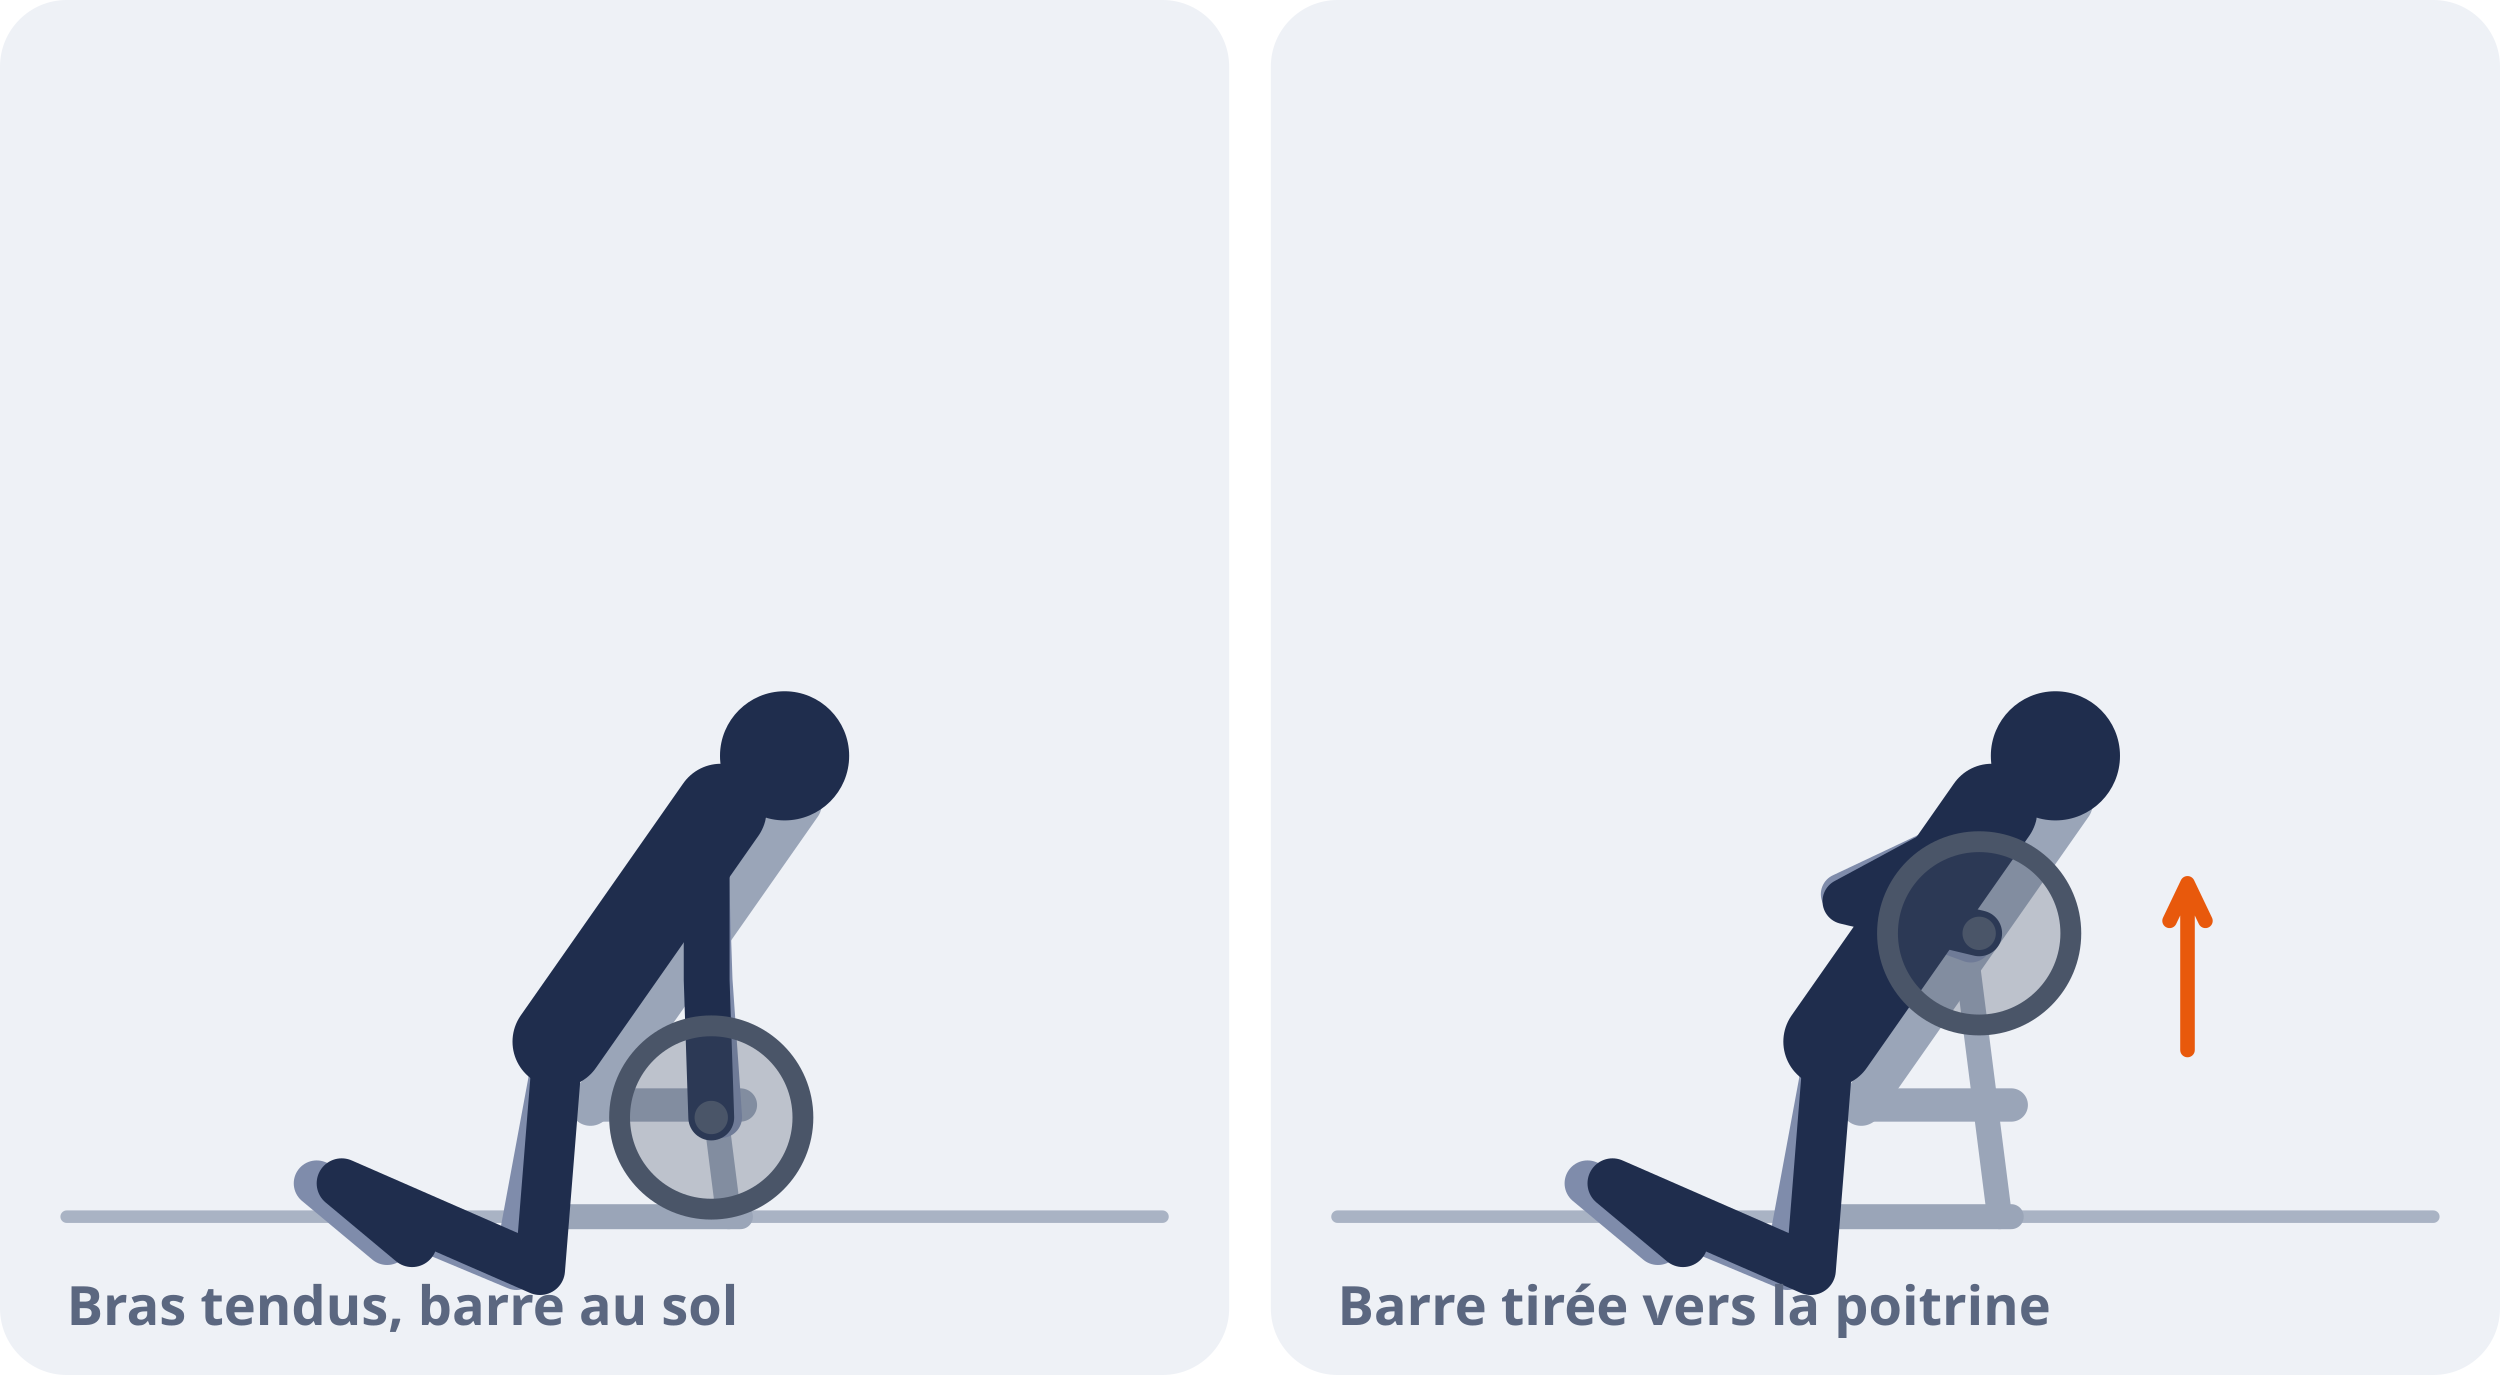
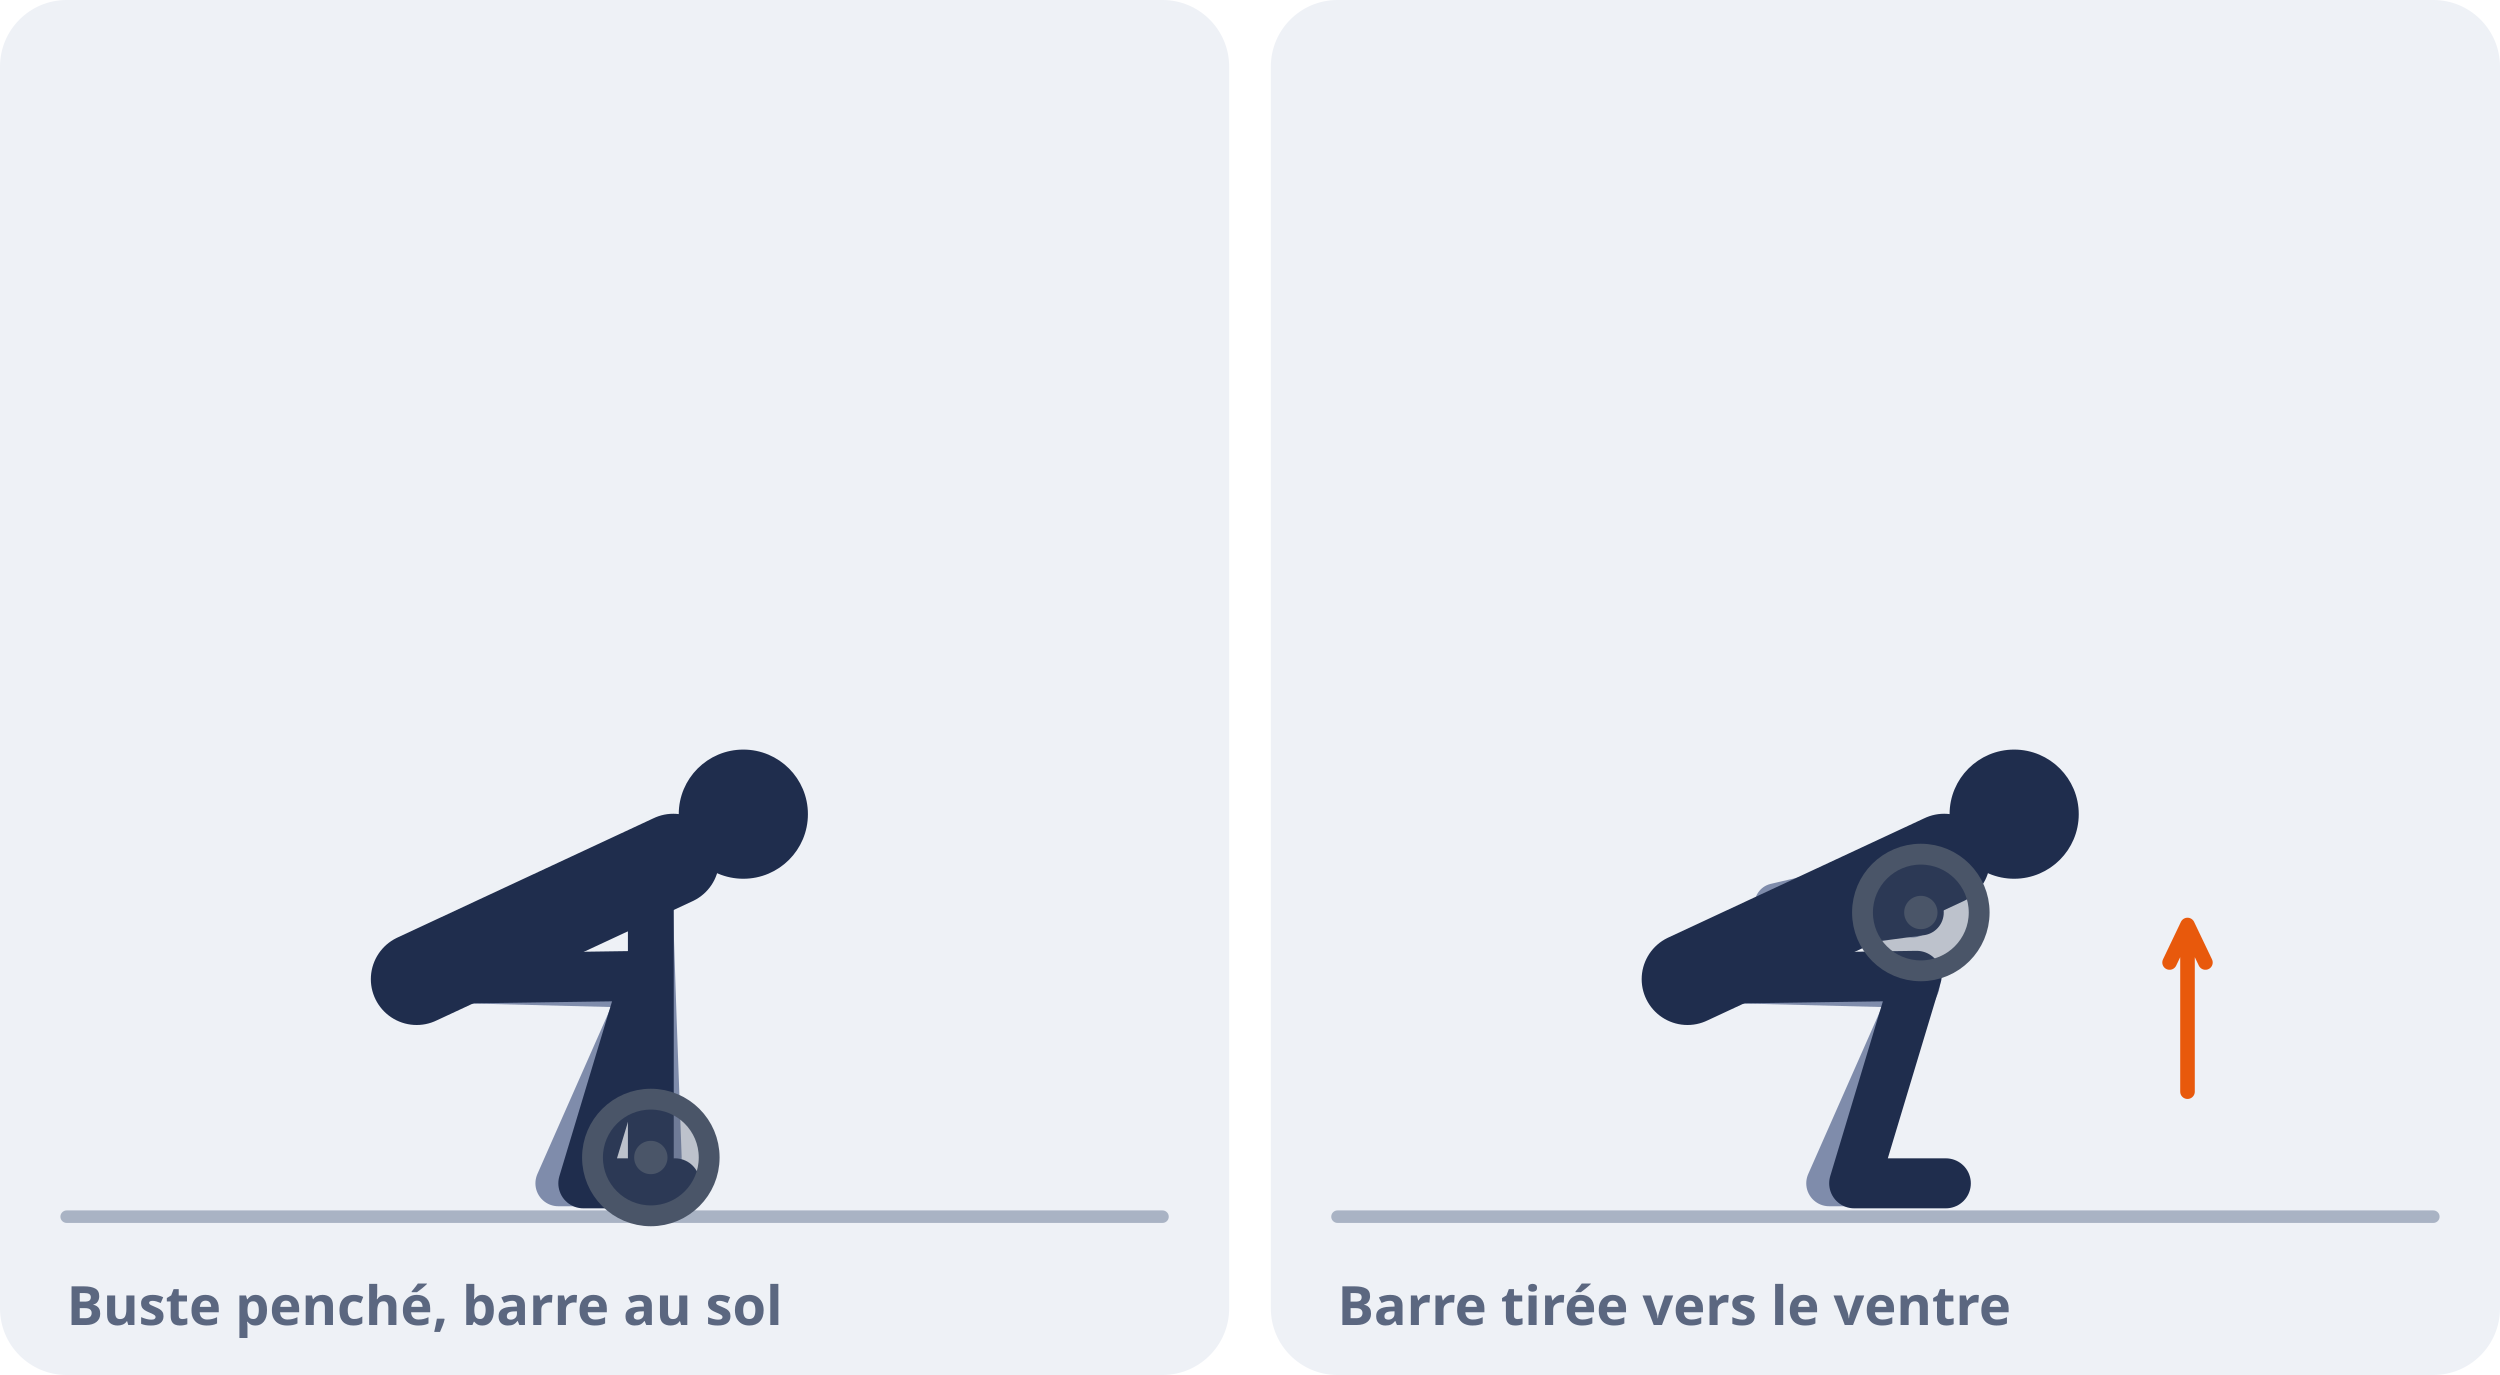
<svg xmlns="http://www.w3.org/2000/svg" viewBox="0 0 600 330" role="img" aria-labelledby="t">
  <style>.bg{fill:#eef1f6}.gr{stroke:#a9b3c4;stroke-width:3;stroke-linecap:round}.bn{stroke:#1f2d4d;fill:none;stroke-linecap:round;stroke-linejoin:round}.bf{stroke:#7f8cab;fill:none;stroke-linecap:round;stroke-linejoin:round}.bh{fill:#1f2d4d}.pr{fill:#c9d1de;stroke:#9aa5b8;stroke-width:1.5}.wb{fill:#dbe1ec}.prl{stroke:#9aa5b8;fill:none;stroke-linecap:round}.ac{stroke:#e8590c;fill:#e8590c;stroke-linecap:round}polyline.ac{fill:none}.arw{stroke:#e8590c;stroke-width:3.5;fill:none;stroke-linecap:round;stroke-linejoin:round}.arc{stroke:#e8590c;stroke-width:3;fill:none;stroke-dasharray:6 5}.tw{stroke:#e0a93c;fill:none;stroke-linecap:round;stroke-linejoin:round}.db{stroke:#4a5568}.dbi{stroke:#8793a8}.bag{fill:#3b7a57;stroke:#285a3f;stroke-width:1.5}.bagp{fill:#2f6849}.pl{fill:#4a5568;fill-opacity:.3;stroke:#4a5568;stroke-width:5}.plh{fill:#4a5568}.pl2{fill:#4a5568;stroke:#2d3748;stroke-width:1}.sf{stroke:#e0a93c;fill:none;stroke-linecap:round}.lbl{font:600 13px system-ui,sans-serif;fill:#5b6780}@media (prefers-color-scheme:dark){.pl{fill:#b5bfd3;stroke:#b5bfd3}.plh{fill:#b5bfd3}.pl2{fill:#b5bfd3;stroke:#e8edf7}.sf{stroke:#d9b56a}.bg{fill:#1b2233}.gr{stroke:#4a5670}.bn{stroke:#e8edf7}.bf{stroke:#8a97b5}.bh{fill:#e8edf7}.pr{fill:#2d3750;stroke:#4a5670}.wb{fill:#252e44}.prl{stroke:#56637f}.ac{stroke:#ff8a3d;fill:#ff8a3d}.arw,.arc{stroke:#ff8a3d}.tw{stroke:#d9b56a}.db{stroke:#b5bfd3}.dbi{stroke:#7b87a0}.lbl{fill:#9fb0cf}}</style>
  <rect class="bg" x="0" y="0" width="295" height="330" rx="16" />
  <line class="gr" x1="16" y1="292" x2="279" y2="292" />
-   <polyline class="prl" stroke-width="10" points="141.7,265.2 192.2,193.1" />
-   <polyline class="prl" stroke-width="6" points="166.9,229.1 174.9,292" />
-   <polyline class="prl" stroke-width="6" points="135.7,292 177.7,292" />
-   <polyline class="prl" stroke-width="8" points="141.7,265.2 177.7,265.2" />
-   <polyline class="bf" stroke-width="10" points="169.6,199.2 170.8,235.2 173.1,268.1" />
-   <polyline class="bf" stroke-width="11" points="134,250 124,304.1 76,284 92.9,298.1" />
-   <polyline class="bn" stroke-width="22" points="134,250 173,194.3" />
-   <polyline class="bn" stroke-width="12" points="134,250 129.6,304.8 82,284 98.9,298.1" />
-   <polyline class="bn" stroke-width="11" points="169.6,199.2 169.6,235.2 170.7,268.2" />
-   <circle class="bn bh" cx="188.3" cy="181.4" r="15" />
-   <circle class="pl" cx="170.7" cy="268.2" r="22" />
-   <circle class="plh" cx="170.7" cy="268.2" r="4" />
-   <text class="lbl" x="16" y="318">Bras tendus, barre au sol</text>
+   <polyline class="bf" stroke-width="10" points="156.2,208.8 157.4,244.8 158.6,277.8" />
+   <polyline class="bf" stroke-width="11" points="100,235 155,236.4 134,284 156,284" />
+   <polyline class="bn" stroke-width="22" points="100,235 161.6,206.3" />
+   <polyline class="bn" stroke-width="12" points="100,235 155,234.2 140,284 162,284" />
+   <polyline class="bn" stroke-width="11" points="156.2,208.8 156.2,244.8 156.2,277.8" />
+   <circle class="bn bh" cx="178.4" cy="195.4" r="15" />
+   <circle class="pl" cx="156.2" cy="277.8" r="14" />
+   <circle class="plh" cx="156.2" cy="277.8" r="4" />
+   <text class="lbl" x="16" y="318">Buste penché, barre au sol</text>
  <rect class="bg" x="305" y="0" width="295" height="330" rx="16" />
  <line class="gr" x1="321" y1="292" x2="584" y2="292" />
-   <polyline class="prl" stroke-width="10" points="446.7,265.2 497.2,193.1" />
-   <polyline class="prl" stroke-width="6" points="471.9,229.1 479.9,292" />
-   <polyline class="prl" stroke-width="6" points="440.7,292 482.7,292" />
-   <polyline class="prl" stroke-width="8" points="446.7,265.2 482.7,265.2" />
-   <polyline class="bf" stroke-width="10" points="474.6,199.2 442,214.6 473,226" />
-   <polyline class="bf" stroke-width="11" points="439,250 429,304.1 381,284 397.9,298.1" />
-   <polyline class="bn" stroke-width="22" points="439,250 478,194.3" />
-   <polyline class="bn" stroke-width="12" points="439,250 434.6,304.8 387,284 403.9,298.1" />
-   <polyline class="bn" stroke-width="11" points="474.6,199.2 442.9,216.3 475,224" />
-   <circle class="bn bh" cx="493.3" cy="181.4" r="15" />
-   <circle class="pl" cx="475" cy="224" r="22" />
-   <circle class="plh" cx="475" cy="224" r="4" />
-   <path class="arw" d="M525,252 L525,212 M529.3,221 L525,212 L520.7,221" />
-   <text class="lbl" x="321" y="318">Barre tirée vers la poitrine</text>
+   <polyline class="bf" stroke-width="10" points="461.2,208.8 426.1,217 459,220" />
+   <polyline class="bf" stroke-width="11" points="405,235 460,236.4 439,284 461,284" />
+   <polyline class="bn" stroke-width="22" points="405,235 466.6,206.3" />
+   <polyline class="bn" stroke-width="12" points="405,235 460,234.2 445,284 467,284" />
+   <polyline class="bn" stroke-width="11" points="461.2,208.8 428.3,223.4 461,219" />
+   <circle class="bn bh" cx="483.4" cy="195.4" r="15" />
+   <circle class="pl" cx="461" cy="219" r="14" />
+   <circle class="plh" cx="461" cy="219" r="4" />
+   <path class="arw" d="M525,262 L525,222 M529.3,231 L525,222 L520.7,231" />
+   <text class="lbl" x="321" y="318">Barre tirée vers le ventre</text>
</svg>
